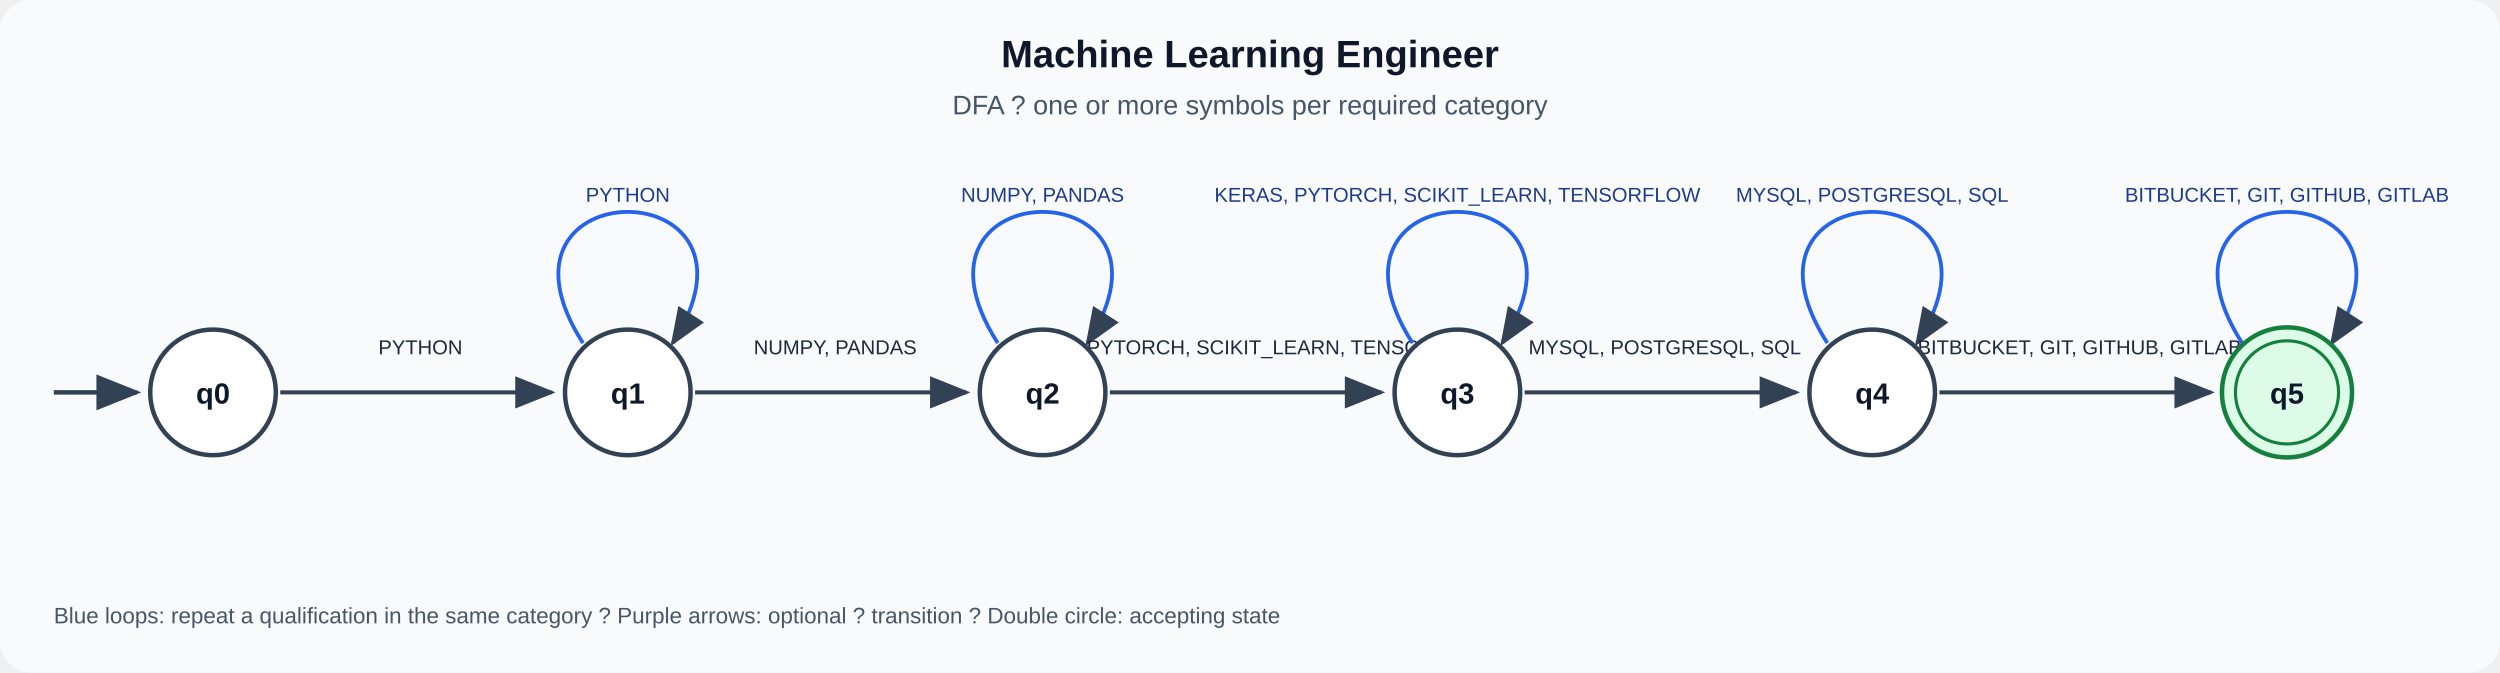
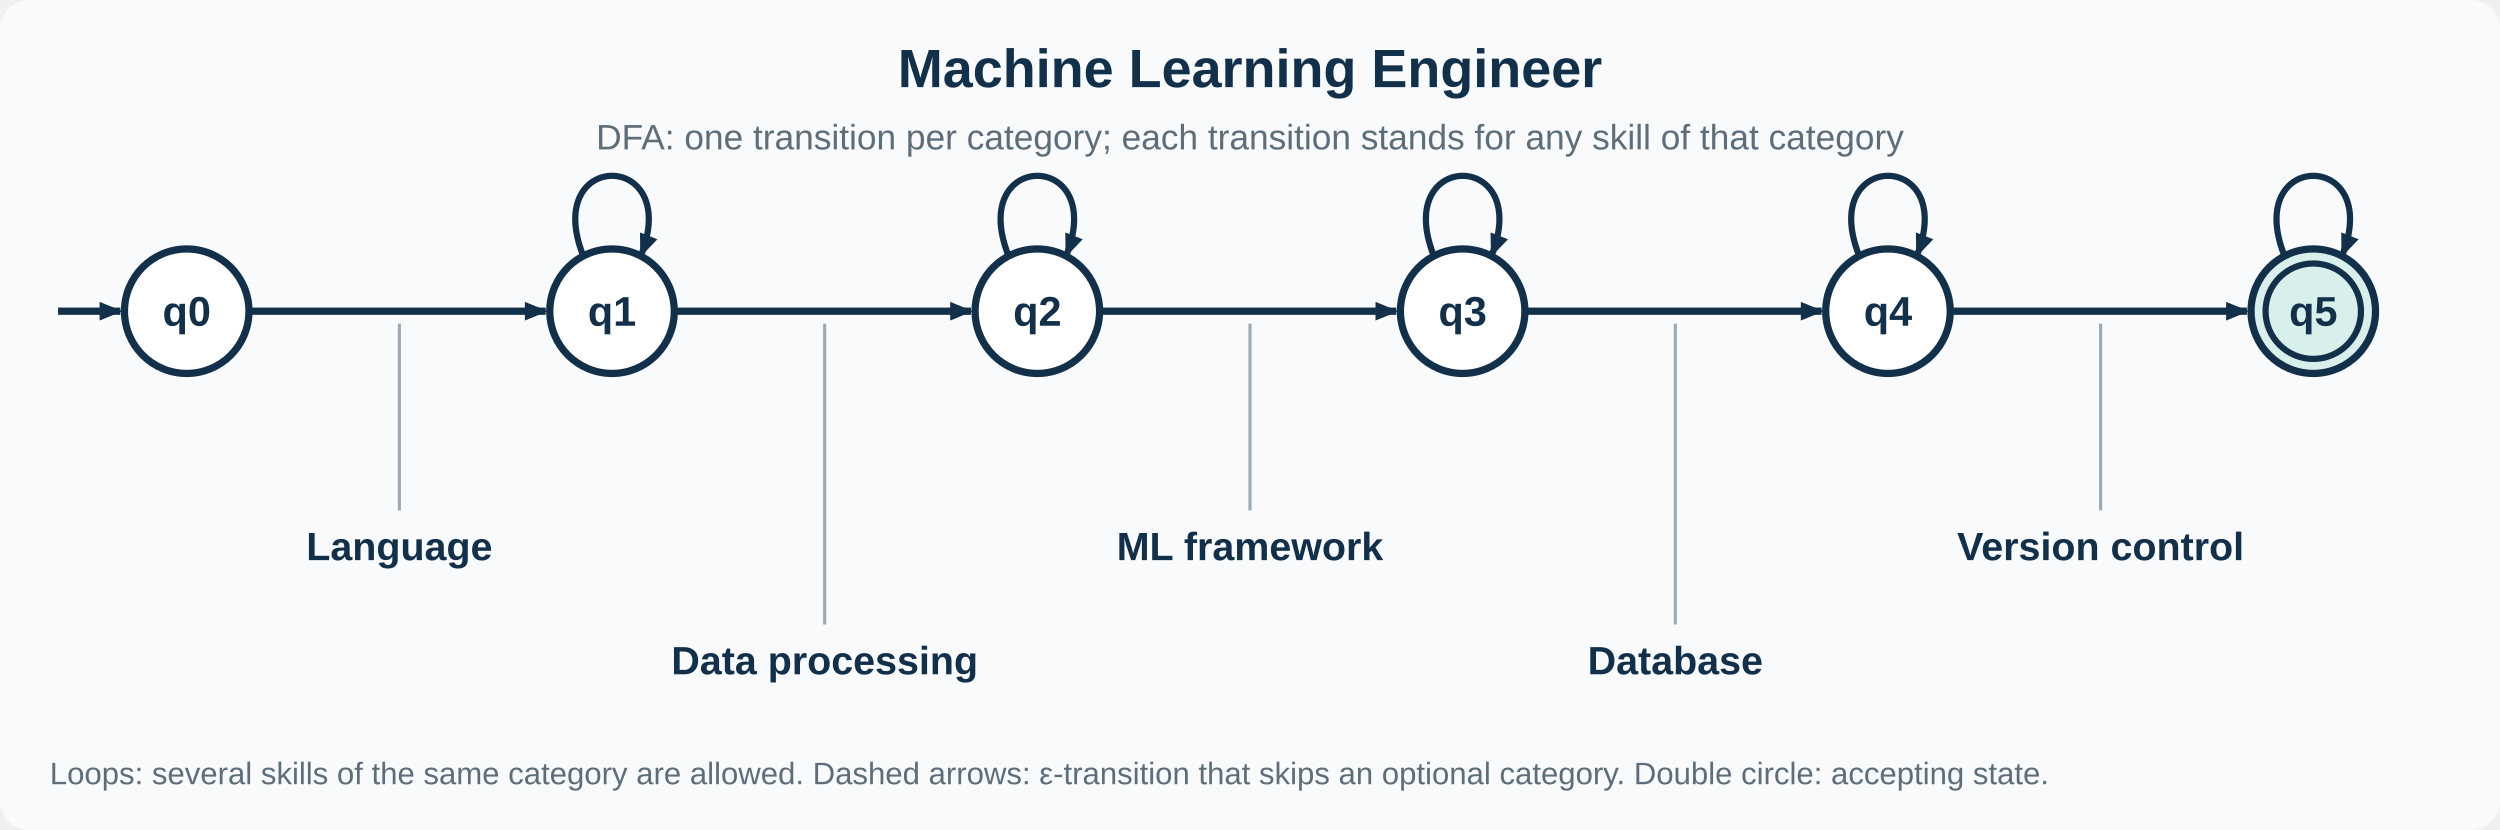
- <svg xmlns="http://www.w3.org/2000/svg" viewBox="0 0 1115 300" role="img" aria-labelledby="title desc">
+ <svg xmlns="http://www.w3.org/2000/svg" viewBox="0 0 1205 400" role="img" aria-labelledby="t d">
  <defs>
-     <marker id="arrow" markerWidth="10" markerHeight="8" refX="9" refY="4" orient="auto">
-       <path d="M0,0 L10,4 L0,8 z" fill="#334155" />
+     <marker id="h-12304a" markerWidth="11" markerHeight="9" refX="10" refY="4.5" orient="auto" markerUnits="userSpaceOnUse">
+       <path d="M0,0 L11,4.5 L0,9 z" fill="#12304a" />
+     </marker>
+     <marker id="h-b45309" markerWidth="11" markerHeight="9" refX="10" refY="4.5" orient="auto" markerUnits="userSpaceOnUse">
+       <path d="M0,0 L11,4.5 L0,9 z" fill="#b45309" />
    </marker>
  </defs>
  <rect width="100%" height="100%" rx="14" fill="#f8fafc" />
-   <text x="557.5" y="30" text-anchor="middle" font-family="Arial,sans-serif" font-size="17" font-weight="700" fill="#0f172a">Machine Learning Engineer</text>
-   <text x="557.5" y="51" text-anchor="middle" font-family="Arial,sans-serif" font-size="12" fill="#475569">DFA ? one or more symbols per required category</text>
-   <path d="M24 175 H61" fill="none" stroke="#334155" stroke-width="2" marker-end="url(#arrow)" />
-   <path d="M125 175 H246" fill="none" stroke="#334155" stroke-width="1.8" marker-end="url(#arrow)" />
-   <text x="187.5" y="158" text-anchor="middle" font-family="Arial,sans-serif" font-size="9" fill="#1e293b">PYTHON</text>
-   <path d="M260 153 C210 75, 350 75, 300 153" fill="none" stroke="#2563eb" stroke-width="1.7" marker-end="url(#arrow)" />
-   <text x="280" y="90" text-anchor="middle" font-family="Arial,sans-serif" font-size="9" fill="#1e3a8a">PYTHON</text>
-   <path d="M310 175 H431" fill="none" stroke="#334155" stroke-width="1.8" marker-end="url(#arrow)" />
-   <text x="372.5" y="158" text-anchor="middle" font-family="Arial,sans-serif" font-size="9" fill="#1e293b">NUMPY, PANDAS</text>
-   <path d="M445 153 C395 75, 535 75, 485 153" fill="none" stroke="#2563eb" stroke-width="1.7" marker-end="url(#arrow)" />
-   <text x="465" y="90" text-anchor="middle" font-family="Arial,sans-serif" font-size="9" fill="#1e3a8a">NUMPY, PANDAS</text>
-   <path d="M495 175 H616" fill="none" stroke="#334155" stroke-width="1.8" marker-end="url(#arrow)" />
-   <text x="557.5" y="158" text-anchor="middle" font-family="Arial,sans-serif" font-size="9" fill="#1e293b">KERAS, PYTORCH, SCIKIT_LEARN, TENSORFLOW</text>
-   <path d="M630 153 C580 75, 720 75, 670 153" fill="none" stroke="#2563eb" stroke-width="1.7" marker-end="url(#arrow)" />
-   <text x="650" y="90" text-anchor="middle" font-family="Arial,sans-serif" font-size="9" fill="#1e3a8a">KERAS, PYTORCH, SCIKIT_LEARN, TENSORFLOW</text>
-   <path d="M680 175 H801" fill="none" stroke="#334155" stroke-width="1.8" marker-end="url(#arrow)" />
-   <text x="742.5" y="158" text-anchor="middle" font-family="Arial,sans-serif" font-size="9" fill="#1e293b">MYSQL, POSTGRESQL, SQL</text>
-   <path d="M815 153 C765 75, 905 75, 855 153" fill="none" stroke="#2563eb" stroke-width="1.7" marker-end="url(#arrow)" />
-   <text x="835" y="90" text-anchor="middle" font-family="Arial,sans-serif" font-size="9" fill="#1e3a8a">MYSQL, POSTGRESQL, SQL</text>
-   <path d="M865 175 H986" fill="none" stroke="#334155" stroke-width="1.8" marker-end="url(#arrow)" />
-   <text x="927.5" y="158" text-anchor="middle" font-family="Arial,sans-serif" font-size="9" fill="#1e293b">BITBUCKET, GIT, GITHUB, GITLAB</text>
-   <path d="M1000 153 C950 75, 1090 75, 1040 153" fill="none" stroke="#2563eb" stroke-width="1.7" marker-end="url(#arrow)" />
-   <text x="1020" y="90" text-anchor="middle" font-family="Arial,sans-serif" font-size="9" fill="#1e3a8a">BITBUCKET, GIT, GITHUB, GITLAB</text>
-   <circle cx="95" cy="175" r="28" fill="#fff" stroke="#334155" stroke-width="2" />
-   <text x="95" y="180" text-anchor="middle" font-family="Arial,sans-serif" font-size="13" font-weight="700" fill="#0f172a">q0</text>
-   <circle cx="280" cy="175" r="28" fill="#fff" stroke="#334155" stroke-width="2" />
-   <text x="280" y="180" text-anchor="middle" font-family="Arial,sans-serif" font-size="13" font-weight="700" fill="#0f172a">q1</text>
-   <circle cx="465" cy="175" r="28" fill="#fff" stroke="#334155" stroke-width="2" />
-   <text x="465" y="180" text-anchor="middle" font-family="Arial,sans-serif" font-size="13" font-weight="700" fill="#0f172a">q2</text>
-   <circle cx="650" cy="175" r="28" fill="#fff" stroke="#334155" stroke-width="2" />
-   <text x="650" y="180" text-anchor="middle" font-family="Arial,sans-serif" font-size="13" font-weight="700" fill="#0f172a">q3</text>
-   <circle cx="835" cy="175" r="28" fill="#fff" stroke="#334155" stroke-width="2" />
-   <text x="835" y="180" text-anchor="middle" font-family="Arial,sans-serif" font-size="13" font-weight="700" fill="#0f172a">q4</text>
-   <circle cx="1020" cy="175" r="29" fill="#dcfce7" stroke="#15803d" stroke-width="2" />
-   <circle cx="1020" cy="175" r="23" fill="none" stroke="#15803d" stroke-width="1.4" />
-   <text x="1020" y="180" text-anchor="middle" font-family="Arial,sans-serif" font-size="13" font-weight="700" fill="#0f172a">q5</text>
-   <text x="24" y="278" font-family="Arial,sans-serif" font-size="10" fill="#475569">Blue loops: repeat a qualification in the same category ? Purple arrows: optional ? transition ? Double circle: accepting state</text>
+   <text x="602.5" y="42" font-size="26" fill="#12304a" text-anchor="middle" font-weight="700" font-family="Arial, Helvetica, sans-serif">Machine Learning Engineer</text>
+   <text x="602.5" y="72" font-size="17" fill="#5d6e7a" text-anchor="middle" font-weight="400" font-family="Arial, Helvetica, sans-serif">DFA: one transition per category; each transition stands for any skill of that category</text>
+   <line x1="28" y1="150" x2="58" y2="150" stroke="#12304a" stroke-width="3.5" marker-end="url(#h-12304a)" />
+   <circle cx="90" cy="150" r="30" fill="#fff" stroke="#12304a" stroke-width="3.5" />
+   <text x="90" y="157" font-size="20" fill="#12304a" text-anchor="middle" font-weight="700" font-family="Arial, Helvetica, sans-serif">q0</text>
+   <circle cx="295" cy="150" r="30" fill="#fff" stroke="#12304a" stroke-width="3.5" />
+   <text x="295" y="157" font-size="20" fill="#12304a" text-anchor="middle" font-weight="700" font-family="Arial, Helvetica, sans-serif">q1</text>
+   <path d="M281,123 C261,72 329,72 309,123" fill="none" stroke="#12304a" stroke-width="3" marker-end="url(#h-12304a)" />
+   <circle cx="500" cy="150" r="30" fill="#fff" stroke="#12304a" stroke-width="3.5" />
+   <text x="500" y="157" font-size="20" fill="#12304a" text-anchor="middle" font-weight="700" font-family="Arial, Helvetica, sans-serif">q2</text>
+   <path d="M486,123 C466,72 534,72 514,123" fill="none" stroke="#12304a" stroke-width="3" marker-end="url(#h-12304a)" />
+   <circle cx="705" cy="150" r="30" fill="#fff" stroke="#12304a" stroke-width="3.5" />
+   <text x="705" y="157" font-size="20" fill="#12304a" text-anchor="middle" font-weight="700" font-family="Arial, Helvetica, sans-serif">q3</text>
+   <path d="M691,123 C671,72 739,72 719,123" fill="none" stroke="#12304a" stroke-width="3" marker-end="url(#h-12304a)" />
+   <circle cx="910" cy="150" r="30" fill="#fff" stroke="#12304a" stroke-width="3.5" />
+   <text x="910" y="157" font-size="20" fill="#12304a" text-anchor="middle" font-weight="700" font-family="Arial, Helvetica, sans-serif">q4</text>
+   <path d="M896,123 C876,72 944,72 924,123" fill="none" stroke="#12304a" stroke-width="3" marker-end="url(#h-12304a)" />
+   <circle cx="1115" cy="150" r="30" fill="#d9efec" stroke="#12304a" stroke-width="3.5" />
+   <circle cx="1115" cy="150" r="23" fill="none" stroke="#12304a" stroke-width="3" />
+   <text x="1115" y="157" font-size="20" fill="#12304a" text-anchor="middle" font-weight="700" font-family="Arial, Helvetica, sans-serif">q5</text>
+   <path d="M1101,123 C1081,72 1149,72 1129,123" fill="none" stroke="#12304a" stroke-width="3" marker-end="url(#h-12304a)" />
+   <line x1="120" y1="150" x2="263" y2="150" stroke="#12304a" stroke-width="3.5" marker-end="url(#h-12304a)" />
+   <line x1="192.5" y1="156" x2="192.5" y2="246" stroke="#9aa9b3" stroke-width="1.5" />
+   <text x="192.5" y="270" font-size="19" fill="#12304a" text-anchor="middle" font-weight="700" font-family="Arial, Helvetica, sans-serif">Language</text>
+   <line x1="325" y1="150" x2="468" y2="150" stroke="#12304a" stroke-width="3.5" marker-end="url(#h-12304a)" />
+   <line x1="397.5" y1="156" x2="397.5" y2="301" stroke="#9aa9b3" stroke-width="1.5" />
+   <text x="397.5" y="325" font-size="19" fill="#12304a" text-anchor="middle" font-weight="700" font-family="Arial, Helvetica, sans-serif">Data processing</text>
+   <line x1="530" y1="150" x2="673" y2="150" stroke="#12304a" stroke-width="3.5" marker-end="url(#h-12304a)" />
+   <line x1="602.5" y1="156" x2="602.5" y2="246" stroke="#9aa9b3" stroke-width="1.5" />
+   <text x="602.5" y="270" font-size="19" fill="#12304a" text-anchor="middle" font-weight="700" font-family="Arial, Helvetica, sans-serif">ML framework</text>
+   <line x1="735" y1="150" x2="878" y2="150" stroke="#12304a" stroke-width="3.5" marker-end="url(#h-12304a)" />
+   <line x1="807.5" y1="156" x2="807.5" y2="301" stroke="#9aa9b3" stroke-width="1.5" />
+   <text x="807.5" y="325" font-size="19" fill="#12304a" text-anchor="middle" font-weight="700" font-family="Arial, Helvetica, sans-serif">Database</text>
+   <line x1="940" y1="150" x2="1083" y2="150" stroke="#12304a" stroke-width="3.5" marker-end="url(#h-12304a)" />
+   <line x1="1012.5" y1="156" x2="1012.5" y2="246" stroke="#9aa9b3" stroke-width="1.5" />
+   <text x="1012.5" y="270" font-size="19" fill="#12304a" text-anchor="middle" font-weight="700" font-family="Arial, Helvetica, sans-serif">Version control</text>
+   <text x="24" y="378" font-size="15" fill="#5d6e7a" text-anchor="start" font-weight="400" font-family="Arial, Helvetica, sans-serif">Loops: several skills of the same category are allowed. Dashed arrows: ε-transition that skips an optional category. Double circle: accepting state.</text>
</svg>
